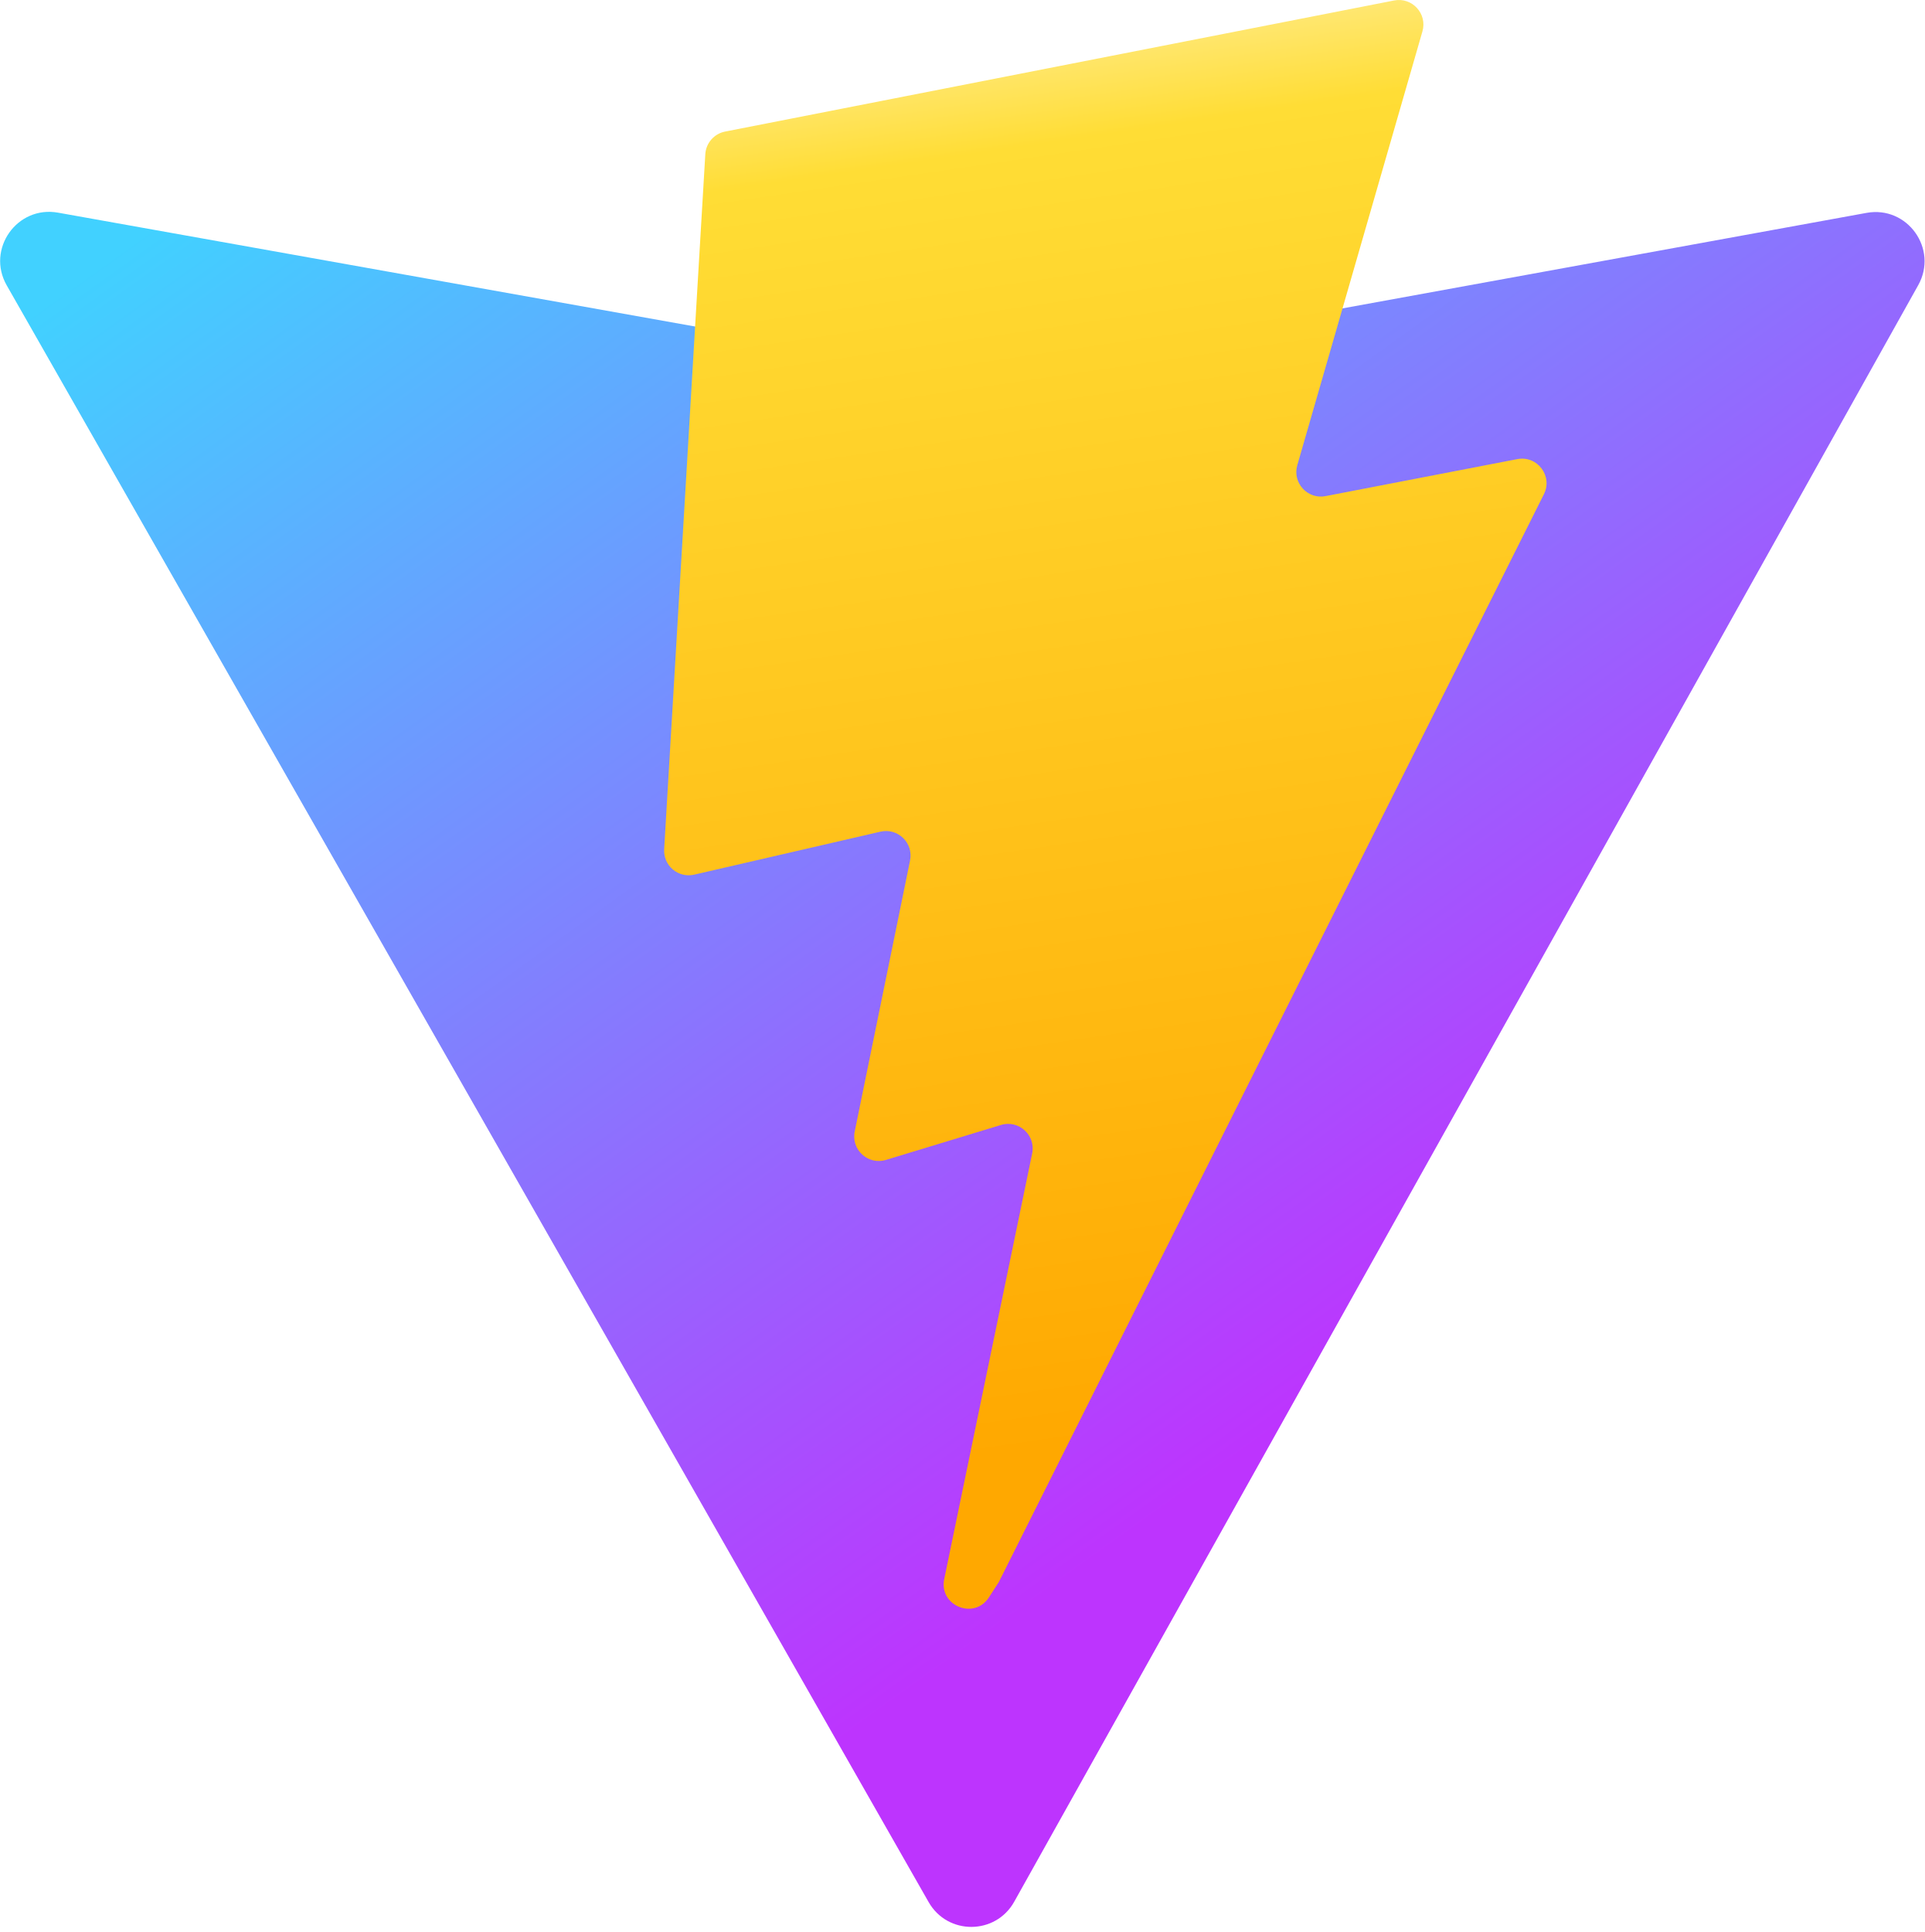
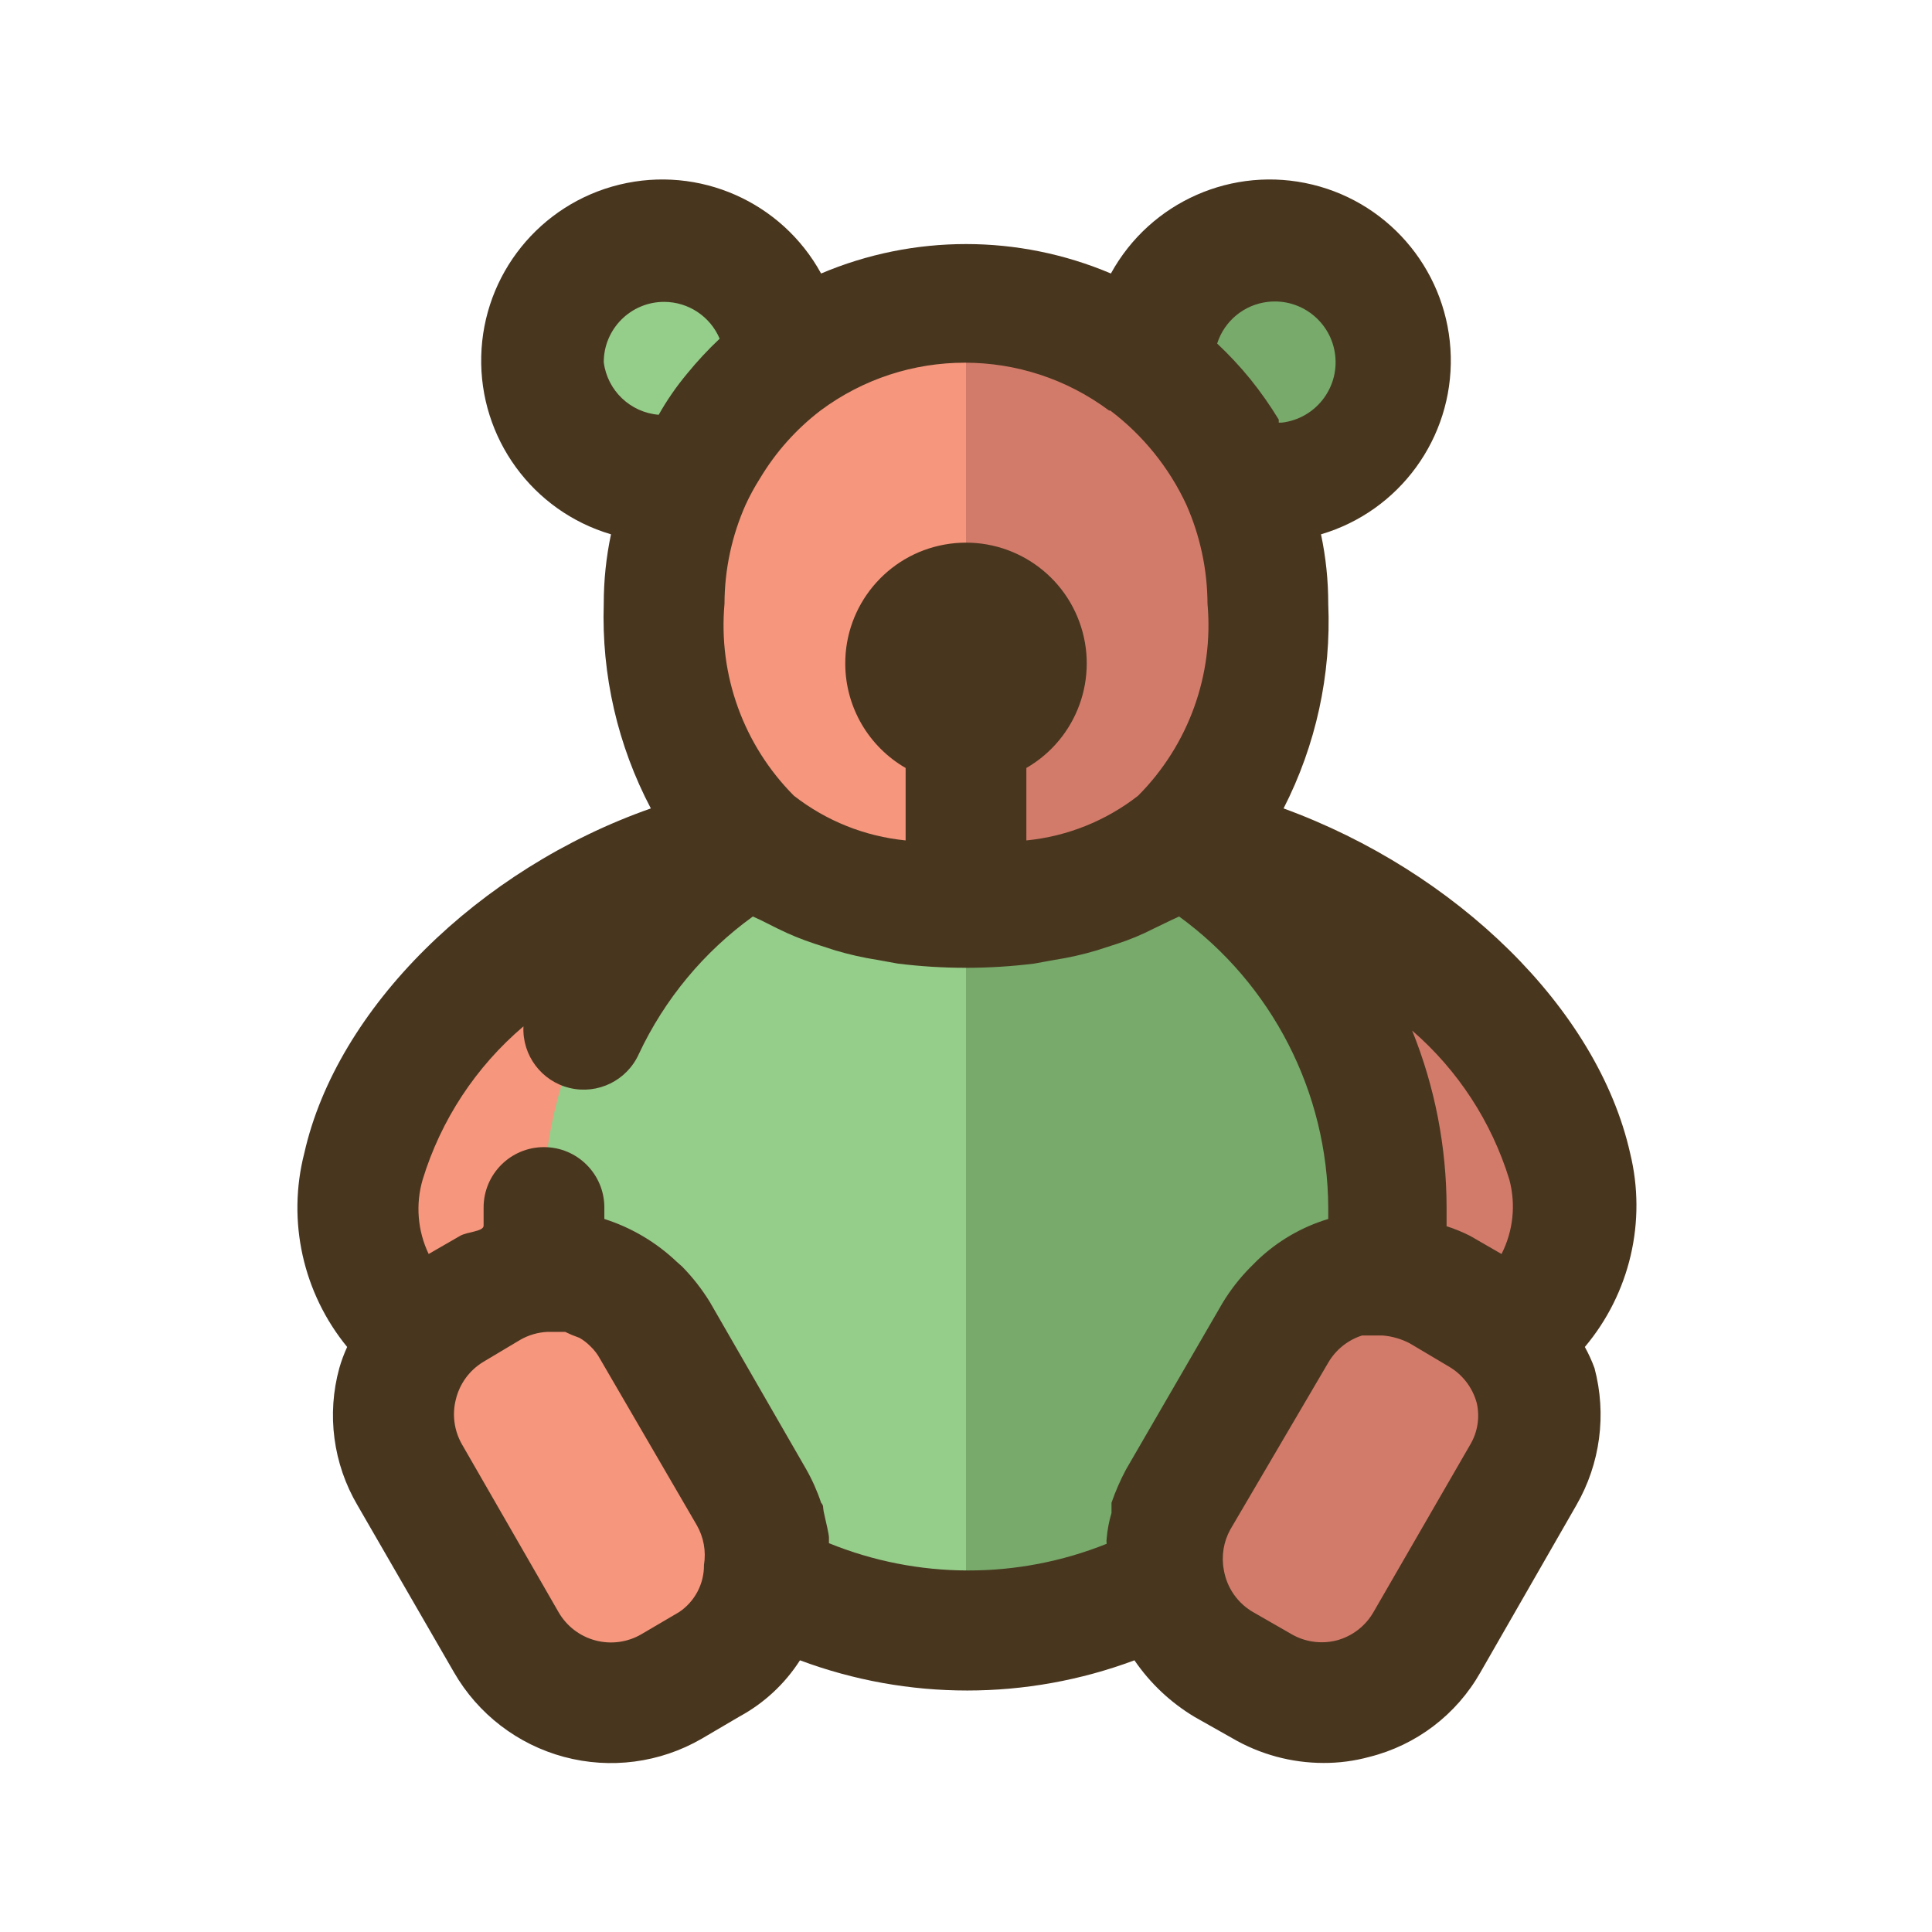
- <svg xmlns="http://www.w3.org/2000/svg" aria-hidden="true" role="img" class="iconify iconify--logos" width="31.88" height="32" preserveAspectRatio="xMidYMid meet" viewBox="0 0 256 257">
-   <defs>
-     <linearGradient id="IconifyId1813088fe1fbc01fb466" x1="-.828%" x2="57.636%" y1="7.652%" y2="78.411%">
-       <stop offset="0%" stop-color="#41D1FF" />
-       <stop offset="100%" stop-color="#BD34FE" />
-     </linearGradient>
-     <linearGradient id="IconifyId1813088fe1fbc01fb467" x1="43.376%" x2="50.316%" y1="2.242%" y2="89.03%">
-       <stop offset="0%" stop-color="#FFEA83" />
-       <stop offset="8.333%" stop-color="#FFDD35" />
-       <stop offset="100%" stop-color="#FFA800" />
-     </linearGradient>
-   </defs>
-   <path fill="url(#IconifyId1813088fe1fbc01fb466)" d="M255.153 37.938L134.897 252.976c-2.483 4.44-8.862 4.466-11.382.048L.875 37.958c-2.746-4.814 1.371-10.646 6.827-9.67l120.385 21.517a6.537 6.537 0 0 0 2.322-.004l117.867-21.483c5.438-.991 9.574 4.796 6.877 9.62Z" />
-   <path fill="url(#IconifyId1813088fe1fbc01fb467)" d="M185.432.063L96.44 17.501a3.268 3.268 0 0 0-2.634 3.014l-5.474 92.456a3.268 3.268 0 0 0 3.997 3.378l24.777-5.718c2.318-.535 4.413 1.507 3.936 3.838l-7.361 36.047c-.495 2.426 1.782 4.5 4.151 3.78l15.304-4.649c2.372-.72 4.652 1.36 4.15 3.788l-11.698 56.621c-.732 3.542 3.979 5.473 5.943 2.437l1.313-2.028l72.516-144.72c1.215-2.423-.88-5.186-3.54-4.672l-25.505 4.922c-2.396.462-4.435-1.77-3.759-4.114l16.646-57.705c.677-2.35-1.37-4.583-3.769-4.113Z" />
+ <svg xmlns="http://www.w3.org/2000/svg" viewBox="0 0 32 32" id="teddy">
+   <path fill="#f6967d" d="M21 10a4.87 4.87 0 0 1-1.5 3.94A5.33 5.33 0 0 1 16 15a5.33 5.33 0 0 1-3.5-1.06A4.87 4.87 0 0 1 11 10a5 5 0 0 1 .44-2A5.12 5.12 0 0 1 13 6a5 5 0 0 1 6 0 5.12 5.12 0 0 1 1.56 2 5 5 0 0 1 .44 2Z" />
+   <path fill="#77aa6b" d="M23 6a2 2 0 0 1-1.56 2 2 2 0 0 1-.88 0A5.12 5.12 0 0 0 19 6a2 2 0 0 1 4 0Z" />
+   <path fill="#f6967d" d="M12.71 26.18a2 2 0 0 1-1 1.39l-.63.36a2 2 0 0 1-2.74-.73l-1.55-2.77a2 2 0 0 1 .73-2.73l.63-.37a2 2 0 0 1 2.73.74l1.6 2.76a2 2 0 0 1 .23 1.35zM7 22.13c-2.91-2.13.54-7.23 5.5-8.19" />
+   <path fill="#95cd8b" d="M13 6a5.12 5.12 0 0 0-1.56 2A2.12 2.12 0 0 1 11 8a2 2 0 1 1 2-2Zm6.5 7.94A5.33 5.33 0 0 1 16 15a5.33 5.33 0 0 1-3.5-1.06A7 7 0 0 0 9 20a6.15 6.15 0 0 0 .09 1.06 2 2 0 0 1 1.79 1l1.6 2.76a2 2 0 0 1 .23 1.35 7 7 0 0 0 6.58 0 2 2 0 0 1 .23-1.35l1.6-2.76a2 2 0 0 1 1.79-1A6.15 6.15 0 0 0 23 20a7 7 0 0 0-3.5-6.06Z" />
+   <path fill="#77aa6b" d="M23 20a6.15 6.15 0 0 1-.09 1.06 2 2 0 0 0-1.79 1l-1.6 2.76a2 2 0 0 0-.23 1.35A6.89 6.89 0 0 1 16 27V15a5.33 5.33 0 0 0 3.5-1.06A7 7 0 0 1 23 20Z" />
+   <path fill="#d37b6a" d="m25.22 24.43-1.6 2.77a2 2 0 0 1-2.73.73l-.64-.36a2 2 0 0 1-.73-2.74l1.6-2.76a2 2 0 0 1 2.73-.74l.63.37a2 2 0 0 1 .74 2.73zm-.22-2.3c2.91-2.13-.54-7.23-5.5-8.19M20.56 8A5.12 5.12 0 0 0 19 6a4.94 4.94 0 0 0-3-1v10a5.33 5.33 0 0 0 3.5-1.06A4.87 4.87 0 0 0 21 10a5 5 0 0 0-.44-2z" />
+   <path fill="#49361f" d="M26.25 22.31A3.64 3.64 0 0 0 27 19.1c-.54-2.4-2.89-4.67-5.74-5.71A6.8 6.8 0 0 0 22 10a5.54 5.54 0 0 0-.12-1.15 3 3 0 1 0-3.48-4.32 6.15 6.15 0 0 0-4.8 0 3 3 0 1 0-3.48 4.32A5.54 5.54 0 0 0 10 10a6.8 6.8 0 0 0 .78 3.39c-2.85 1-5.2 3.31-5.74 5.71a3.64 3.64 0 0 0 .71 3.21 2.48 2.48 0 0 0-.13.35 2.94 2.94 0 0 0 .3 2.27l1.6 2.77a3 3 0 0 0 4.1 1.1l.63-.37a2.74 2.74 0 0 0 1-.93 7.92 7.92 0 0 0 5.54 0 3.19 3.19 0 0 0 1 .94l.62.35a3 3 0 0 0 1.51.41 2.84 2.84 0 0 0 .76-.1 2.93 2.93 0 0 0 1.84-1.4l1.59-2.77a3 3 0 0 0 .3-2.27 2.48 2.48 0 0 0-.16-.35ZM25 19.54a1.73 1.73 0 0 1-.13 1.23l-.52-.3a2.66 2.66 0 0 0-.39-.16V20a7.84 7.84 0 0 0-.57-2.93A5.34 5.34 0 0 1 25 19.54ZM21 5a1 1 0 0 1 .23 2h-.05v-.05a6.2 6.2 0 0 0-.47-.67 6.1 6.1 0 0 0-.55-.59A1 1 0 0 1 21 5Zm-2.61 1.8a4.15 4.15 0 0 1 1.26 1.56A4.1 4.1 0 0 1 20 10a4 4 0 0 1-1.15 3.18 3.58 3.58 0 0 1-1.85.74v-1.2A2 2 0 1 0 14 11a2 2 0 0 0 1 1.72v1.2a3.58 3.58 0 0 1-1.85-.74A4 4 0 0 1 12 10a4.06 4.06 0 0 1 .35-1.64 3.75 3.75 0 0 1 .24-.44 4 4 0 0 1 1-1.12 4 4 0 0 1 4.78 0ZM11 5a1 1 0 0 1 .92.61 6 6 0 0 0-.54.58 4.57 4.57 0 0 0-.47.68A1 1 0 0 1 10 6a1 1 0 0 1 1-1Zm.25 21.7-.63.37a1 1 0 0 1-.76.1 1 1 0 0 1-.61-.47l-1.6-2.78a1 1 0 0 1-.1-.74 1 1 0 0 1 .45-.62l.62-.37a1 1 0 0 1 .45-.13H9.36l.11.05.13.05a.86.86 0 0 1 .18.14.83.83 0 0 1 .16.21l1.6 2.75a1 1 0 0 1 .12.66.93.93 0 0 1-.41.78Zm2.48-1.14v-.1c0-.04-.05-.26-.08-.39s0-.12-.05-.18a3.1 3.1 0 0 0-.25-.56l-1.59-2.76a3.33 3.33 0 0 0-.46-.59l-.09-.08a3.11 3.11 0 0 0-1.2-.71V20a1 1 0 0 0-2 0v.3c0 .1-.27.1-.39.17l-.52.3a1.73 1.73 0 0 1-.1-1.23A5.4 5.4 0 0 1 8.67 17a1 1 0 0 0 1.91.46 5.9 5.9 0 0 1 1.89-2.28l.13.06.28.14a4.6 4.6 0 0 0 .61.25l.34.11a5.25 5.25 0 0 0 .71.16l.33.06a9.16 9.16 0 0 0 2.26 0l.33-.06a5.25 5.25 0 0 0 .71-.16l.34-.11a4 4 0 0 0 .6-.25l.29-.14.13-.06A6 6 0 0 1 22 20v.19a2.92 2.92 0 0 0-1.18.69l-.12.12a3.21 3.21 0 0 0-.45.58l-1.6 2.76a3.82 3.82 0 0 0-.24.55v.17a2.07 2.07 0 0 0-.08.42.29.29 0 0 0 0 .09 6.14 6.14 0 0 1-4.6-.01Zm10.62-1.63-1.6 2.77a1 1 0 0 1-.61.47 1 1 0 0 1-.76-.11l-.61-.35a1 1 0 0 1-.5-.71 1 1 0 0 1 .11-.67L22 22.57a1 1 0 0 1 .56-.45H22.9a1.17 1.17 0 0 1 .45.13l.64.38a1 1 0 0 1 .47.61.94.94 0 0 1-.11.69Z" />
</svg>
